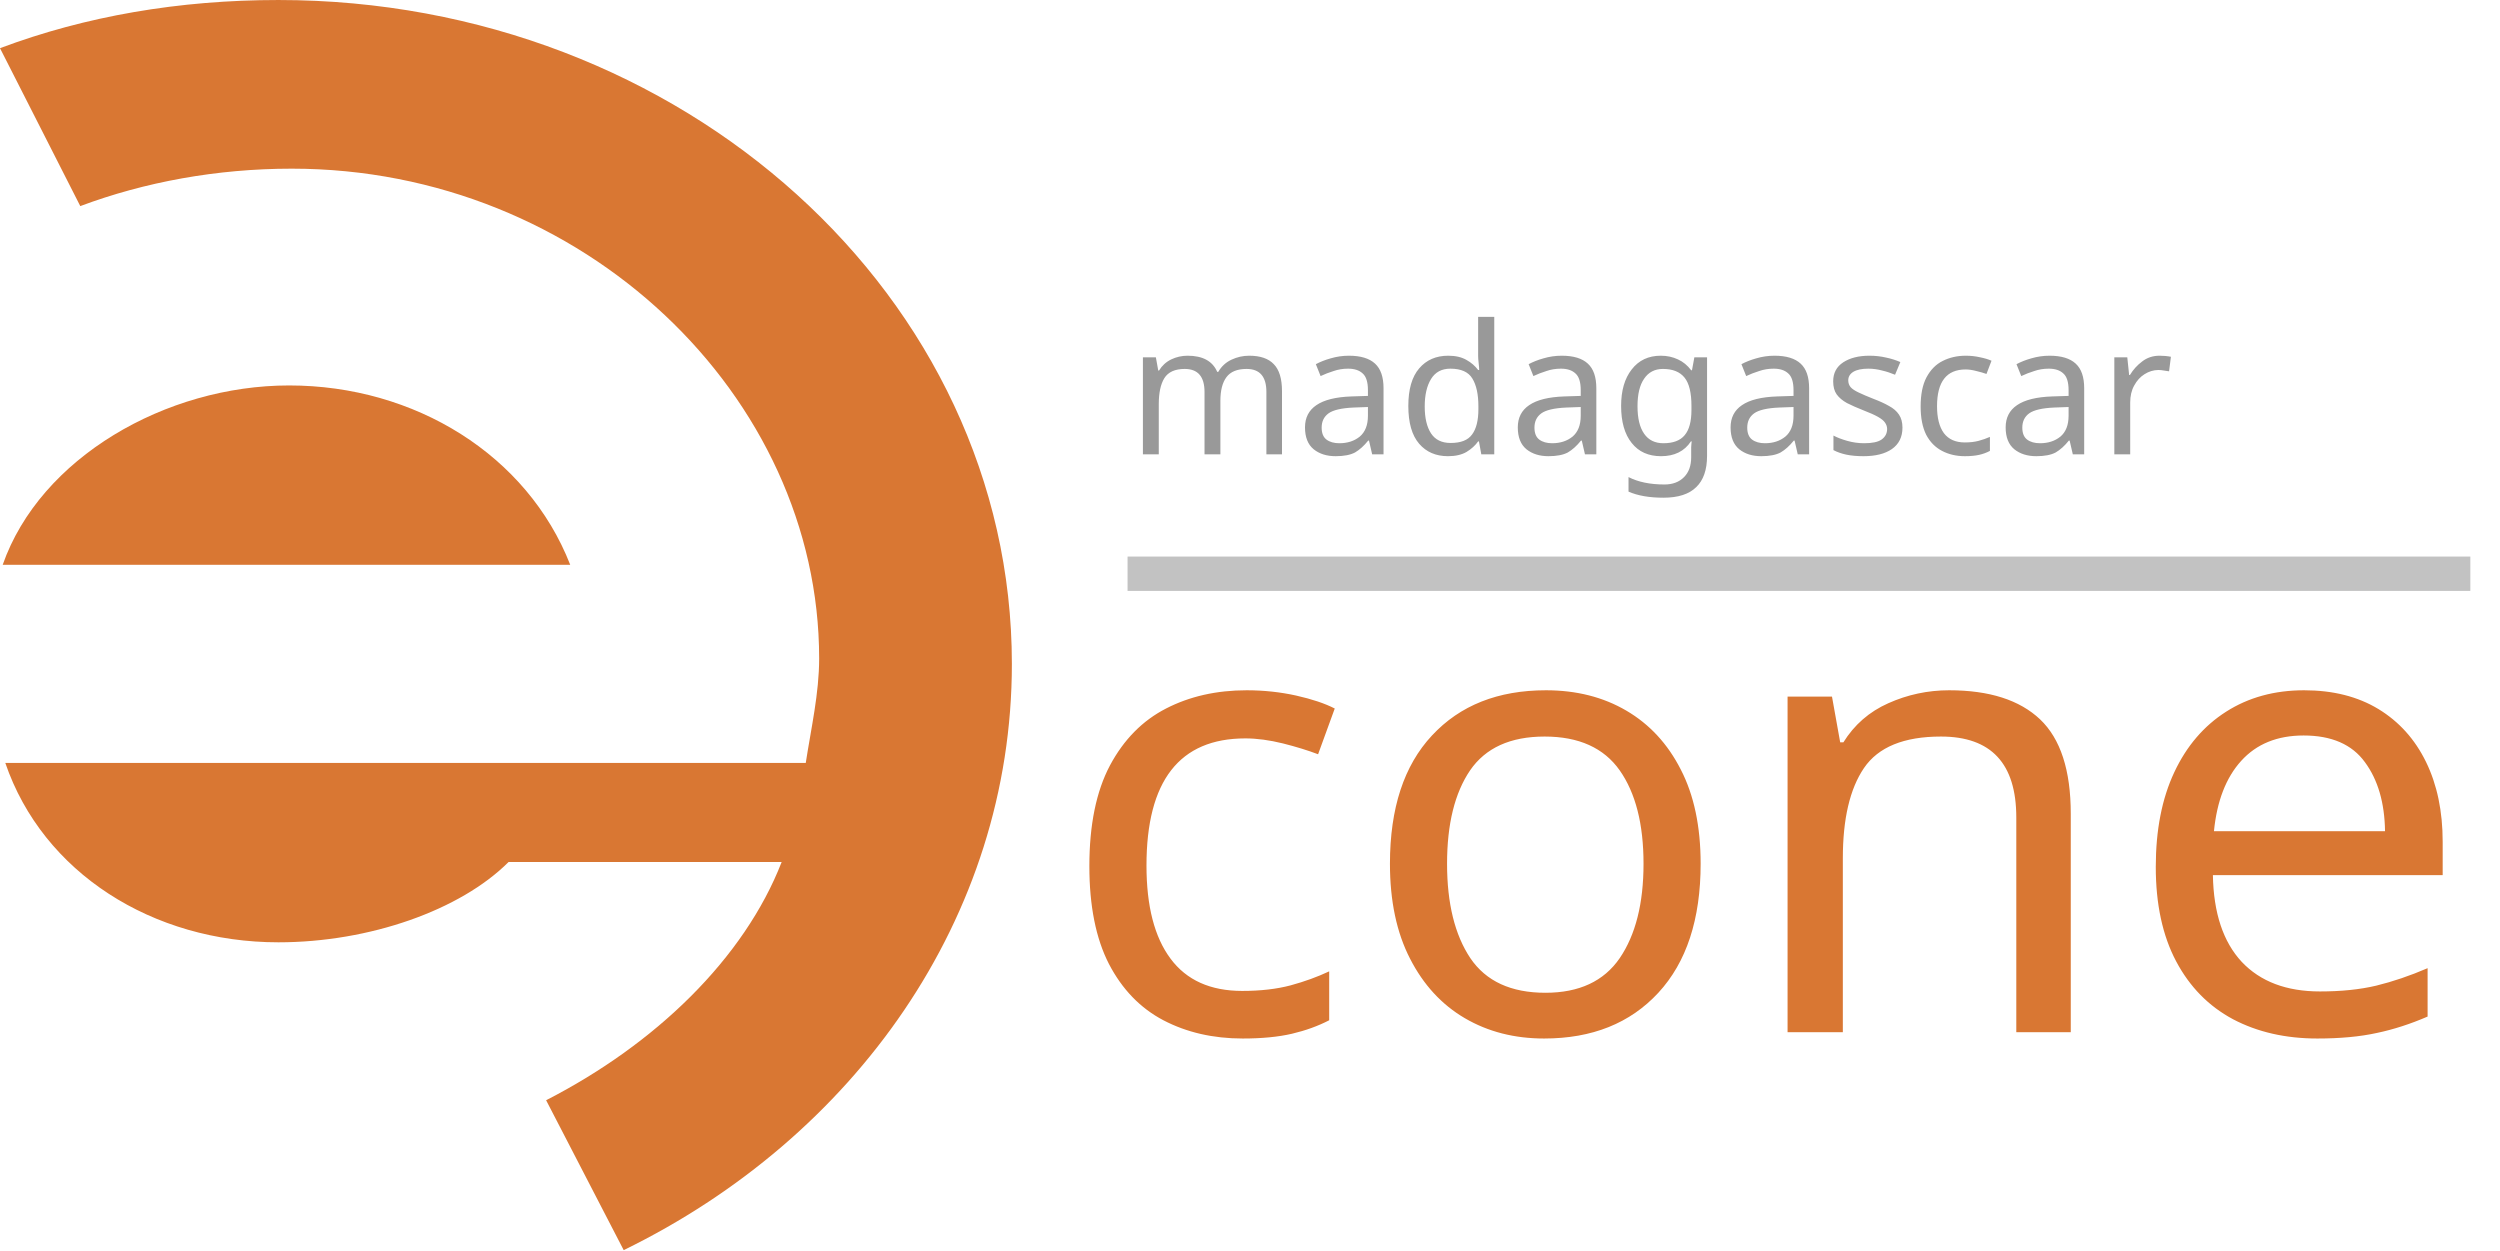
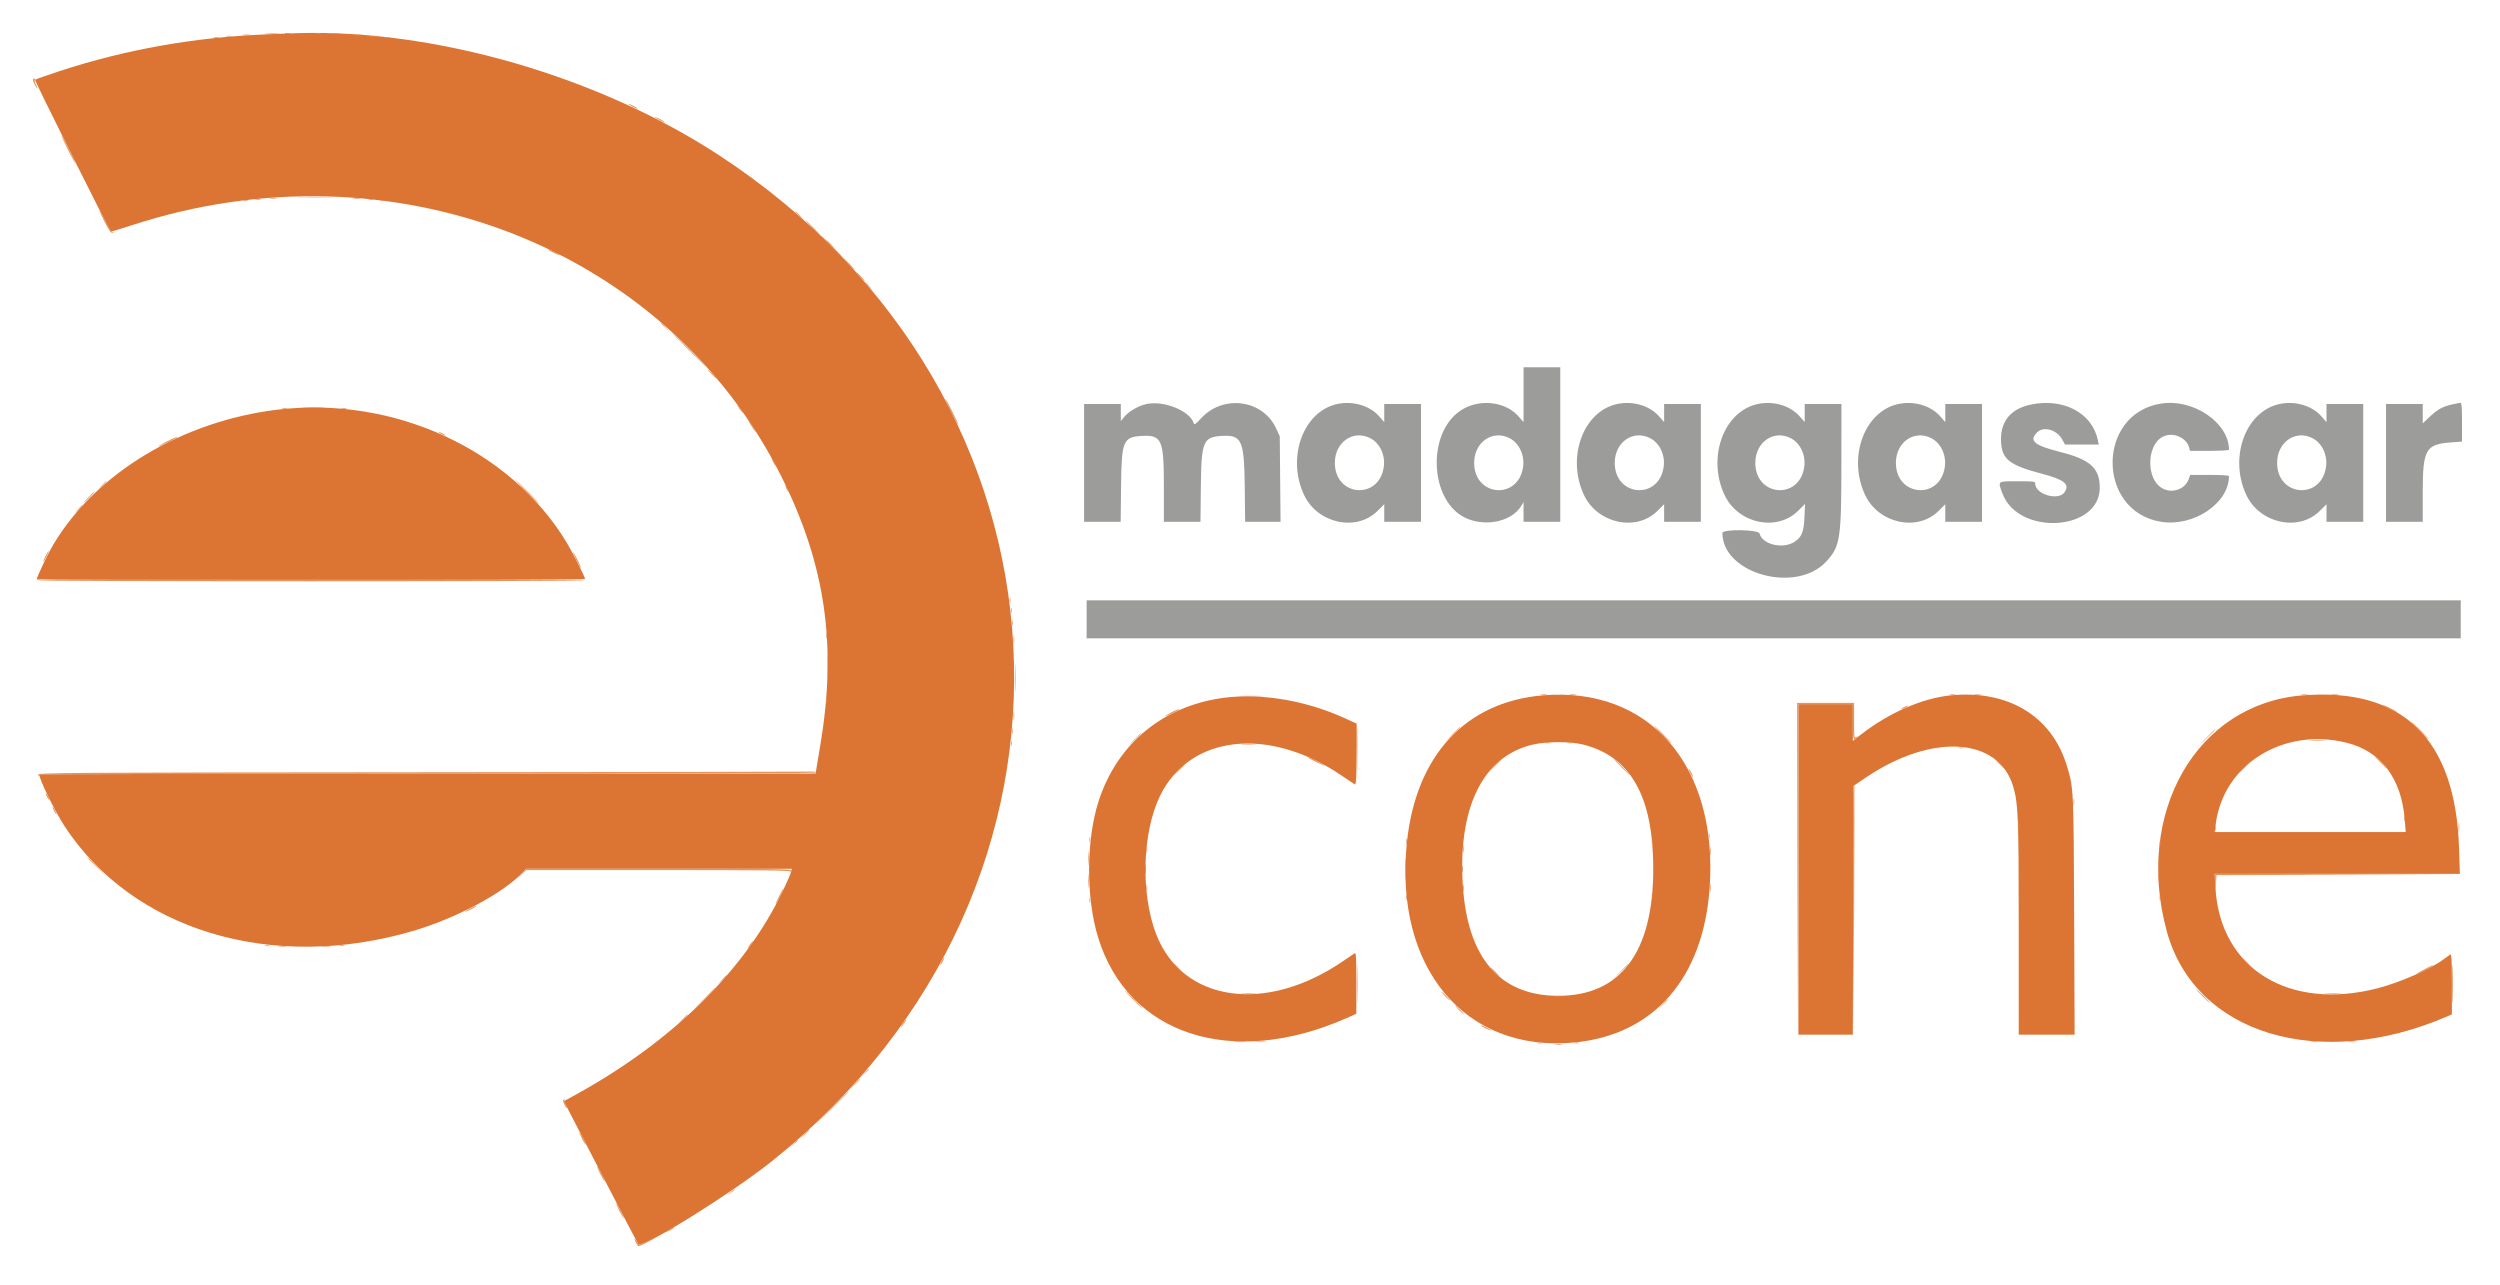
- <svg xmlns="http://www.w3.org/2000/svg" width="1915.991" height="958.091" viewBox="0 0 147.728 73.871" version="1.1" id="svg14">
-   <defs id="defs18" />
-   <g fill-rule="evenodd" clip-rule="evenodd" id="g12" transform="translate(-63.175,-29.10569)">
-     <path d="m 80.259,51.882 c -7.276,0 -14.711,4.271 -16.925,10.598 H 96.87 C 94.337,55.997 87.694,51.882 80.259,51.882 Z" fill="#d97733" id="path4" style="stroke-width:0.722" />
-     <path d="m 122.968,68.335 c 0,-21.672 -19.454,-39.229 -43.341,-39.229 -5.853,0 -11.391,0.948 -16.452,2.846 l 4.744,9.332 c 3.797,-1.421 8.069,-2.212 12.498,-2.212 17.244,0 31.163,13.445 31.163,28.946 0,2.059 -0.475,4.115 -0.792,6.171 H 63.489 c 2.215,6.485 8.704,10.599 16.137,10.599 5.378,0 10.758,-1.899 13.603,-4.747 h 16.136 c -2.215,5.695 -7.435,10.756 -13.919,14.079 l 4.584,8.857 c 13.607,-6.642 22.938,-19.614 22.938,-34.642 z" fill="#d97733" id="path6" style="stroke-width:0.722" />
-     <text xml:space="preserve" style="font-style:normal;font-weight:normal;font-size:37.002px;line-height:1.25;font-family:sans-serif;fill:#d97733;fill-opacity:1;stroke:none;stroke-width:0.193" x="125.517" y="90.099" id="text24">
-       <tspan id="tspan22" x="125.517" y="90.099" style="font-size:37.002px;fill:#d97733;fill-opacity:1;stroke-width:0.193">cone</tspan>
-     </text>
-     <rect id="rect26" width="79.346" height="2.031" x="129.804" y="61.993" style="fill:#999999;fill-opacity:0.6;stroke-width:0.046" />
-     <text xml:space="preserve" style="font-style:normal;font-weight:normal;font-size:10.693px;line-height:1.25;font-family:sans-serif;fill:#000000;fill-opacity:1;stroke:none;stroke-width:0.056" x="129.804" y="55.956" id="text30">
-       <tspan id="tspan28" x="129.804" y="55.956" style="font-size:10.693px;fill:#999999;stroke-width:0.056">madagascar</tspan>
-     </text>
+ <svg xmlns="http://www.w3.org/2000/svg" id="svg" version="1.1" width="400" height="205.471" viewBox="0, 0, 400,205.471">
+   <g id="svgg">
+     <path id="path0" d="M42.756 5.489 C 31.178 5.950,20.113 7.911,9.524 11.380 C 7.462 12.055,5.700 12.677,5.609 12.762 C 5.491 12.872,17.292 36.495,17.741 37.046 C 17.770 37.082,19.336 36.610,21.221 35.997 C 62.706 22.507,106.598 39.507,124.994 76.190 C 132.033 90.226,133.928 103.097,131.291 118.946 C 130.855 121.565,130.498 123.731,130.497 123.759 C 130.497 123.787,102.548 123.810,68.389 123.810 C 34.230 123.810,6.282 123.853,6.282 123.906 C 6.282 124.694,8.745 129.746,10.285 132.118 C 21.179 148.890,43.572 155.614,66.220 148.912 C 73.098 146.877,80.638 142.827,83.673 139.539 L 84.164 139.007 105.427 139.007 L 126.690 139.007 126.551 139.563 C 126.474 139.869,125.928 141.137,125.337 142.380 C 119.206 155.278,107.495 166.761,91.661 175.400 L 90.212 176.191 96.088 187.538 C 99.320 193.779,102.040 198.965,102.132 199.063 C 102.833 199.803,117.040 190.965,123.638 185.684 C 178.458 141.808,174.306 63.635,115.096 24.870 C 95.805 12.240,69.626 4.649,47.619 5.304 C 47.118 5.319,44.929 5.402,42.756 5.489 M44.328 65.556 C 29.172 67.390,15.360 75.697,8.583 87.053 C 7.664 88.594,5.876 92.328,5.876 92.708 C 5.876 92.762,25.618 92.806,49.747 92.806 C 73.875 92.806,93.616 92.738,93.614 92.655 C 93.608 92.335,91.615 88.377,90.681 86.829 C 81.666 71.891,62.950 63.302,44.328 65.556 M246.809 111.260 C 234.475 112.325,226.554 120.894,225.109 134.739 C 223.014 154.814,234.382 168.437,251.863 166.800 C 264.586 165.608,272.527 156.541,273.543 142.047 C 274.914 122.479,263.892 109.786,246.809 111.260 M312.122 111.256 C 307.566 111.706,302.190 114.057,297.720 117.557 L 296.454 118.548 296.454 115.606 L 296.454 112.665 292.097 112.665 L 287.741 112.665 287.741 139.108 L 287.741 165.552 292.096 165.552 L 296.452 165.552 296.504 145.649 L 296.555 125.745 298.566 124.388 C 309.111 117.269,319.757 117.927,322.108 125.842 C 322.912 128.549,322.991 130.563,322.995 148.379 L 322.999 165.552 327.468 165.552 L 331.938 165.552 331.863 146.555 C 331.783 126.100,331.781 126.061,330.684 122.481 C 328.255 114.555,321.301 110.350,312.122 111.256 M368.433 111.257 C 351.485 112.593,341.472 130.004,346.699 149.053 C 351.198 165.453,371.053 171.465,391.540 162.632 L 392.300 162.305 392.300 157.432 C 392.300 153.587,392.247 152.592,392.047 152.715 C 391.907 152.800,391.422 153.153,390.967 153.499 C 388.989 155.004,383.965 157.210,380.446 158.118 C 366.187 161.795,355.181 154.965,354.467 141.996 L 354.347 139.818 373.963 139.818 L 393.580 139.818 393.446 135.678 C 392.883 118.206,384.470 109.993,368.433 111.257 M194.529 111.845 C 185.403 113.510,178.642 119.393,175.790 128.149 C 173.780 134.319,173.739 143.607,175.692 149.981 C 180.477 165.595,197.094 170.995,215.447 162.900 L 217.014 162.209 217.017 157.283 C 217.020 153.396,216.968 152.389,216.768 152.508 C 216.629 152.590,215.831 153.131,214.995 153.709 C 202.602 162.280,189.197 160.382,184.985 149.460 C 182.482 142.970,182.756 133.192,185.605 127.340 C 190.356 117.580,202.965 116.159,214.633 124.069 C 215.668 124.770,216.629 125.415,216.768 125.501 C 216.968 125.624,217.021 124.616,217.021 120.710 L 217.021 115.762 215.220 114.937 C 208.511 111.863,200.769 110.706,194.529 111.845 M375.463 118.837 C 380.985 120.207,384.272 124.592,384.773 131.256 L 384.914 133.131 369.637 133.131 L 354.361 133.131 354.501 131.966 C 355.659 122.355,365.300 116.316,375.463 118.837 M253.351 119.138 C 260.936 121.078,264.515 127.444,264.521 139.007 C 264.528 152.394,259.281 159.372,249.240 159.331 C 239.984 159.293,234.806 153.283,234.055 141.705 C 233.246 129.220,237.229 121.102,245.114 119.164 C 247.354 118.614,251.254 118.602,253.351 119.138 " stroke="none" fill="#dc7434" fill-rule="evenodd" />
+     <path id="path1" d="M243.769 63.149 L 243.769 67.534 242.951 66.605 C 241.007 64.397,237.262 63.821,234.377 65.286 C 228.089 68.480,228.484 80.612,234.956 83.070 C 238.115 84.270,241.958 83.312,243.387 80.969 L 243.767 80.344 243.768 81.915 L 243.769 83.485 246.707 83.485 L 249.645 83.485 249.645 71.125 L 249.645 58.764 246.707 58.764 L 243.769 58.764 243.769 63.149 M183.429 64.642 C 182.211 64.898,180.610 65.816,179.918 66.655 L 179.331 67.367 179.331 66.004 L 179.331 64.640 176.393 64.640 L 173.455 64.640 173.455 74.063 L 173.455 83.485 176.382 83.485 L 179.308 83.485 179.370 77.761 C 179.449 70.508,179.700 69.911,182.732 69.746 C 185.876 69.574,186.221 70.365,186.221 77.758 L 186.221 83.485 189.147 83.485 L 192.074 83.485 192.136 77.862 C 192.217 70.591,192.503 69.909,195.538 69.743 C 198.678 69.572,199.069 70.439,199.155 77.761 L 199.222 83.485 202.055 83.485 L 204.888 83.485 204.825 76.646 L 204.762 69.807 204.173 68.533 C 202.055 63.944,195.738 63.081,192.205 66.898 C 191.261 67.917,191.093 68.026,190.986 67.689 C 190.362 65.724,186.222 64.054,183.429 64.642 M213.678 64.710 C 208.399 66.082,205.886 73.335,208.656 79.207 C 210.808 83.770,217.038 85.116,220.409 81.745 L 221.479 80.675 221.479 82.080 L 221.479 83.485 224.417 83.485 L 227.356 83.485 227.356 74.063 L 227.356 64.640 224.417 64.640 L 221.479 64.640 221.479 66.087 L 221.479 67.534 220.661 66.605 C 219.091 64.821,216.234 64.045,213.678 64.710 M258.460 64.710 C 253.181 66.082,250.669 73.335,253.438 79.207 C 255.591 83.770,261.820 85.116,265.191 81.745 L 266.261 80.675 266.261 82.080 L 266.261 83.485 269.200 83.485 L 272.138 83.485 272.138 74.063 L 272.138 64.640 269.200 64.640 L 266.261 64.640 266.261 66.087 L 266.261 67.534 265.444 66.605 C 263.873 64.821,261.016 64.045,258.460 64.710 M280.952 64.710 C 275.673 66.082,273.161 73.335,275.931 79.207 C 278.092 83.790,284.313 85.116,287.711 81.718 L 288.808 80.620 288.714 82.735 C 288.608 85.111,288.297 85.898,287.158 86.666 C 285.305 87.914,281.978 87.145,281.531 85.365 C 281.367 84.713,275.583 84.628,275.583 85.277 C 275.583 91.809,287.392 95.060,292.194 89.850 C 294.440 87.414,294.614 86.290,294.623 74.215 L 294.630 64.640 291.692 64.640 L 288.754 64.640 288.754 66.087 L 288.754 67.534 287.936 66.605 C 286.365 64.821,283.508 64.045,280.952 64.710 M303.445 64.710 C 298.166 66.082,295.653 73.335,298.423 79.207 C 300.575 83.770,306.805 85.116,310.176 81.745 L 311.246 80.675 311.246 82.080 L 311.246 83.485 314.184 83.485 L 317.123 83.485 317.123 74.063 L 317.123 64.640 314.184 64.640 L 311.246 64.640 311.246 66.087 L 311.246 67.534 310.428 66.605 C 308.858 64.821,306.001 64.045,303.445 64.710 M324.856 64.749 C 321.787 65.415,320.162 67.317,320.162 70.244 C 320.162 73.391,321.308 74.377,326.570 75.762 C 330.313 76.747,331.204 77.452,330.341 78.744 C 329.376 80.189,325.633 79.105,325.633 77.379 C 325.633 77.028,325.430 77.001,322.796 77.001 C 319.528 77.001,319.631 76.917,320.398 78.968 C 322.948 85.785,335.986 84.995,335.963 78.025 C 335.953 74.889,334.452 73.535,329.636 72.315 C 325.461 71.258,324.592 70.526,325.928 69.190 C 326.985 68.133,329.119 68.753,329.990 70.370 L 330.395 71.124 333.096 71.124 L 335.797 71.125 335.665 70.466 C 334.779 66.069,330.122 63.606,324.856 64.749 M345.795 64.566 C 335.423 66.169,335.423 81.850,345.795 83.490 C 350.991 84.311,356.636 80.513,356.636 76.197 C 356.636 76.062,355.531 75.988,353.536 75.988 L 350.436 75.988 350.182 76.691 C 349.658 78.138,347.884 78.895,346.369 78.316 C 343.040 77.044,343.361 70.265,346.782 69.623 C 348.299 69.339,349.934 70.286,350.275 71.647 L 350.399 72.138 353.517 72.138 C 355.233 72.138,356.636 72.056,356.636 71.957 C 356.636 67.645,350.952 63.769,345.795 64.566 M364.438 64.710 C 359.159 66.082,356.646 73.335,359.416 79.207 C 361.568 83.770,367.798 85.116,371.169 81.745 L 372.239 80.675 372.239 82.080 L 372.239 83.485 375.177 83.485 L 378.116 83.485 378.116 74.063 L 378.116 64.640 375.177 64.640 L 372.239 64.640 372.239 66.087 L 372.239 67.534 371.421 66.605 C 369.851 64.821,366.994 64.045,364.438 64.710 M392.300 64.719 C 390.817 65.048,390.005 65.501,388.715 66.721 L 387.639 67.739 387.639 66.189 L 387.639 64.640 384.701 64.640 L 381.763 64.640 381.763 74.063 L 381.763 83.485 384.701 83.485 L 387.639 83.485 387.639 78.754 C 387.639 71.870,388.100 71.074,392.249 70.778 L 393.921 70.659 393.921 67.548 C 393.921 65.186,393.860 64.442,393.668 64.455 C 393.528 64.464,392.913 64.583,392.300 64.719 M219.247 70.110 C 220.759 70.881,221.666 72.799,221.408 74.680 C 220.672 80.047,213.576 79.484,213.576 74.059 C 213.576 70.746,216.501 68.709,219.247 70.110 M241.536 70.110 C 243.049 70.881,243.956 72.799,243.698 74.680 C 242.962 80.047,235.866 79.484,235.866 74.059 C 235.866 70.746,238.791 68.709,241.536 70.110 M264.029 70.110 C 265.541 70.881,266.448 72.799,266.190 74.680 C 265.455 80.047,258.359 79.484,258.359 74.059 C 258.359 70.746,261.283 68.709,264.029 70.110 M286.521 70.110 C 288.034 70.881,288.940 72.799,288.683 74.680 C 287.947 80.047,280.851 79.484,280.851 74.059 C 280.851 70.746,283.775 68.709,286.521 70.110 M309.014 70.110 C 310.526 70.881,311.433 72.799,311.175 74.680 C 310.439 80.047,303.343 79.484,303.343 74.059 C 303.343 70.746,306.268 68.709,309.014 70.110 M370.006 70.110 C 371.519 70.881,372.426 72.799,372.168 74.680 C 371.432 80.047,364.336 79.484,364.336 74.059 C 364.336 70.746,367.261 68.709,370.006 70.110 M173.860 99.088 L 173.860 102.128 283.789 102.128 L 393.718 102.128 393.718 99.088 L 393.718 96.049 283.789 96.049 L 173.860 96.049 173.860 99.088 " stroke="none" fill="#9c9c9b" fill-rule="evenodd" />
+     <path id="path2" d="M42.604 5.417 C 43.133 5.459,43.999 5.459,44.529 5.417 C 45.058 5.376,44.625 5.342,43.566 5.342 C 42.508 5.342,42.074 5.376,42.604 5.417 M52.336 5.418 C 52.869 5.460,53.690 5.459,54.160 5.417 C 54.630 5.374,54.195 5.340,53.191 5.340 C 52.188 5.341,51.804 5.376,52.336 5.418 M38.959 5.617 C 39.267 5.663,39.723 5.662,39.972 5.614 C 40.222 5.566,39.970 5.528,39.412 5.529 C 38.855 5.531,38.651 5.570,38.959 5.617 M56.586 5.616 C 56.892 5.663,57.394 5.663,57.700 5.616 C 58.007 5.570,57.756 5.532,57.143 5.532 C 56.530 5.532,56.279 5.570,56.586 5.616 M36.221 5.817 C 36.472 5.865,36.882 5.865,37.133 5.817 C 37.383 5.768,37.178 5.729,36.677 5.729 C 36.175 5.729,35.970 5.768,36.221 5.817 M59.321 5.817 C 59.572 5.865,59.982 5.865,60.233 5.817 C 60.484 5.768,60.279 5.729,59.777 5.729 C 59.276 5.729,59.070 5.768,59.321 5.817 M34.197 6.020 C 34.449 6.068,34.814 6.066,35.007 6.016 C 35.201 5.965,34.995 5.925,34.549 5.927 C 34.103 5.930,33.945 5.971,34.197 6.020 M61.553 6.020 C 61.805 6.068,62.169 6.066,62.363 6.016 C 62.557 5.965,62.351 5.925,61.905 5.927 C 61.459 5.930,61.300 5.971,61.553 6.020 M5.268 12.776 C 5.268 13.043,5.852 14.184,5.988 14.184 C 6.044 14.184,5.947 13.908,5.772 13.571 C 5.597 13.233,5.509 12.868,5.576 12.760 C 5.643 12.652,5.601 12.563,5.483 12.563 C 5.365 12.563,5.268 12.659,5.268 12.776 M101.114 17.021 C 101.505 17.235,101.915 17.410,102.026 17.410 C 102.138 17.410,101.910 17.235,101.520 17.021 C 101.130 16.808,100.719 16.633,100.608 16.633 C 100.496 16.633,100.724 16.808,101.114 17.021 M104.762 18.735 C 104.762 18.791,105.127 19.023,105.572 19.250 C 106.018 19.478,106.383 19.618,106.383 19.562 C 106.383 19.507,106.018 19.275,105.572 19.048 C 105.127 18.820,104.762 18.680,104.762 18.735 M10.841 23.911 C 11.456 25.137,12.004 26.140,12.060 26.140 C 12.116 26.140,11.658 25.137,11.044 23.911 C 10.429 22.685,9.880 21.682,9.824 21.682 C 9.769 21.682,10.226 22.685,10.841 23.911 M48.075 31.560 C 49.384 31.595,51.527 31.595,52.837 31.560 C 54.146 31.524,53.075 31.495,50.456 31.495 C 47.837 31.495,46.765 31.524,48.075 31.560 M43.215 31.756 C 43.523 31.803,43.978 31.802,44.228 31.754 C 44.477 31.705,44.225 31.667,43.668 31.669 C 43.110 31.670,42.907 31.710,43.215 31.756 M56.588 31.756 C 56.896 31.803,57.352 31.802,57.602 31.754 C 57.851 31.705,57.599 31.667,57.042 31.669 C 56.484 31.670,56.280 31.710,56.588 31.756 M40.884 31.957 C 41.136 32.005,41.501 32.004,41.694 31.953 C 41.888 31.902,41.682 31.862,41.236 31.865 C 40.790 31.867,40.632 31.908,40.884 31.957 M59.017 31.953 C 59.212 32.004,59.531 32.004,59.726 31.953 C 59.921 31.902,59.762 31.861,59.372 31.861 C 58.982 31.861,58.822 31.902,59.017 31.953 M38.956 32.156 C 39.151 32.207,39.471 32.207,39.666 32.156 C 39.861 32.105,39.701 32.063,39.311 32.063 C 38.921 32.063,38.761 32.105,38.956 32.156 M60.841 32.156 C 61.036 32.207,61.355 32.207,61.550 32.156 C 61.745 32.105,61.586 32.063,61.196 32.063 C 60.805 32.063,60.646 32.105,60.841 32.156 M16.708 35.442 C 17.365 36.751,17.735 37.278,17.986 37.261 C 18.274 37.242,18.280 37.222,18.021 37.152 C 17.846 37.105,17.345 36.332,16.907 35.434 C 16.469 34.537,16.037 33.757,15.947 33.701 C 15.856 33.645,16.199 34.428,16.708 35.442 M127.254 33.903 C 127.254 33.938,127.551 34.235,127.913 34.562 L 128.571 35.157 127.976 34.498 C 127.422 33.885,127.254 33.747,127.254 33.903 M129.990 36.474 C 130.652 37.143,131.239 37.690,131.294 37.690 C 131.350 37.690,130.854 37.143,130.193 36.474 C 129.531 35.805,128.944 35.258,128.888 35.258 C 128.832 35.258,129.328 35.805,129.990 36.474 M132.320 38.564 C 132.320 38.599,132.617 38.895,132.979 39.222 L 133.637 39.818 133.042 39.159 C 132.487 38.545,132.320 38.407,132.320 38.564 M87.758 39.995 C 87.965 40.183,89.564 40.930,89.564 40.839 C 89.564 40.724,88.035 39.919,87.816 39.919 C 87.738 39.919,87.711 39.953,87.758 39.995 M135.664 42.148 C 136.212 42.705,136.707 43.161,136.763 43.161 C 136.819 43.161,136.415 42.705,135.866 42.148 C 135.317 41.591,134.823 41.135,134.767 41.135 C 134.711 41.135,135.115 41.591,135.664 42.148 M137.589 44.276 C 137.967 44.666,138.322 44.985,138.377 44.985 C 138.433 44.985,138.169 44.666,137.791 44.276 C 137.413 43.886,137.058 43.566,137.003 43.566 C 136.947 43.566,137.211 43.886,137.589 44.276 M138.399 45.251 C 138.399 45.286,138.696 45.582,139.058 45.909 L 139.716 46.505 139.121 45.846 C 138.566 45.232,138.399 45.094,138.399 45.251 M105.775 51.735 C 105.775 51.770,106.071 52.066,106.434 52.394 L 107.092 52.989 106.497 52.330 C 105.942 51.716,105.775 51.579,105.775 51.735 M110.132 55.927 C 111.689 57.487,113.009 58.764,113.064 58.764 C 113.120 58.764,111.892 57.487,110.334 55.927 C 108.777 54.367,107.457 53.090,107.402 53.090 C 107.346 53.090,108.574 54.367,110.132 55.927 M113.880 59.878 C 114.259 60.268,114.613 60.588,114.669 60.588 C 114.725 60.588,114.461 60.268,114.083 59.878 C 113.705 59.488,113.350 59.169,113.294 59.169 C 113.239 59.169,113.502 59.488,113.880 59.878 M152.222 65.949 C 152.801 67.115,153.308 68.036,153.347 67.997 C 153.437 67.907,151.400 63.830,151.266 63.830 C 151.212 63.830,151.642 64.784,152.222 65.949 M118.338 65.451 C 118.576 65.785,118.817 66.059,118.873 66.059 C 118.928 66.059,118.779 65.785,118.541 65.451 C 118.303 65.117,118.063 64.843,118.007 64.843 C 117.951 64.843,118.100 65.117,118.338 65.451 M48.692 65.196 C 49.561 65.234,50.929 65.234,51.732 65.196 C 52.535 65.158,51.824 65.126,50.152 65.127 C 48.480 65.127,47.823 65.158,48.692 65.196 M45.139 65.392 C 45.391 65.440,45.756 65.438,45.950 65.387 C 46.143 65.337,45.937 65.297,45.491 65.299 C 45.046 65.302,44.887 65.343,45.139 65.392 M54.663 65.392 C 54.915 65.440,55.280 65.438,55.473 65.387 C 55.667 65.337,55.461 65.297,55.015 65.299 C 54.569 65.302,54.411 65.343,54.663 65.392 M120.079 67.933 C 120.491 68.574,120.865 69.098,120.911 69.098 C 121.047 69.098,120.314 67.924,119.803 67.322 C 119.544 67.017,119.668 67.292,120.079 67.933 M70.517 69.402 C 70.795 69.562,71.114 69.692,71.226 69.692 C 71.337 69.692,71.201 69.562,70.922 69.402 C 70.643 69.243,70.324 69.113,70.213 69.113 C 70.101 69.113,70.238 69.243,70.517 69.402 M26.697 70.631 C 25.945 71.017,25.329 71.378,25.329 71.434 C 25.329 71.524,28.146 70.176,28.352 69.986 C 28.629 69.732,27.881 70.023,26.697 70.631 M123.708 73.961 C 123.881 74.296,124.068 74.569,124.124 74.569 C 124.180 74.569,124.084 74.296,123.911 73.961 C 123.738 73.627,123.551 73.354,123.495 73.354 C 123.439 73.354,123.535 73.627,123.708 73.961 M84.296 78.723 C 85.350 79.782,86.258 80.648,86.314 80.648 C 86.370 80.648,85.553 79.782,84.498 78.723 C 83.444 77.665,82.536 76.798,82.480 76.798 C 82.424 76.798,83.241 77.665,84.296 78.723 M16.299 77.660 L 15.704 78.318 16.363 77.723 C 16.725 77.396,17.021 77.099,17.021 77.064 C 17.021 76.908,16.854 77.046,16.299 77.660 M125.648 77.710 C 125.648 77.822,125.778 78.141,125.937 78.419 C 126.096 78.698,126.227 78.835,126.227 78.723 C 126.227 78.612,126.096 78.293,125.937 78.014 C 125.778 77.736,125.648 77.599,125.648 77.710 M14.184 79.534 C 13.692 80.035,13.335 80.446,13.391 80.446 C 13.447 80.446,13.895 80.035,14.387 79.534 C 14.879 79.032,15.236 78.622,15.181 78.622 C 15.125 78.622,14.677 79.032,14.184 79.534 M12.449 81.510 L 11.854 82.168 12.513 81.573 C 12.875 81.246,13.171 80.949,13.171 80.914 C 13.171 80.758,13.004 80.896,12.449 81.510 M7.285 88.976 C 7.052 89.433,6.896 89.841,6.939 89.883 C 6.981 89.926,7.214 89.552,7.457 89.053 C 8.009 87.917,7.860 87.850,7.285 88.976 M92.241 89.659 C 92.596 90.380,92.920 90.936,92.961 90.895 C 93.052 90.805,91.827 88.349,91.691 88.349 C 91.638 88.349,91.885 88.938,92.241 89.659 M5.674 92.857 C 5.674 92.941,25.507 93.009,49.747 93.009 C 73.987 93.009,93.820 92.941,93.820 92.857 C 93.820 92.774,73.987 92.705,49.747 92.705 C 25.507 92.705,5.674 92.774,5.674 92.857 M161.547 96.049 C 161.547 96.439,161.588 96.598,161.639 96.403 C 161.690 96.208,161.690 95.889,161.639 95.694 C 161.588 95.499,161.547 95.659,161.547 96.049 M161.749 97.670 C 161.749 98.060,161.791 98.219,161.842 98.024 C 161.893 97.829,161.893 97.510,161.842 97.315 C 161.791 97.120,161.749 97.280,161.749 97.670 M161.952 99.696 C 161.952 100.086,161.993 100.246,162.044 100.051 C 162.095 99.856,162.095 99.536,162.044 99.341 C 161.993 99.146,161.952 99.306,161.952 99.696 M132.173 101.722 C 132.173 102.224,132.212 102.429,132.261 102.178 C 132.309 101.928,132.309 101.517,132.261 101.266 C 132.212 101.016,132.173 101.221,132.173 101.722 M162.168 102.330 C 162.168 102.943,162.206 103.194,162.253 102.888 C 162.299 102.581,162.299 102.080,162.253 101.773 C 162.206 101.467,162.168 101.717,162.168 102.330 M132.404 106.890 C 132.404 108.896,132.434 109.689,132.471 108.652 C 132.508 107.616,132.508 105.974,132.471 105.005 C 132.434 104.035,132.404 104.883,132.404 106.890 M162.394 108.511 C 162.394 110.517,162.424 111.310,162.461 110.273 C 162.498 109.237,162.498 107.596,162.461 106.626 C 162.424 105.656,162.394 106.505,162.394 108.511 M246.555 111.187 C 246.806 111.235,247.216 111.235,247.467 111.187 C 247.718 111.138,247.513 111.099,247.011 111.099 C 246.510 111.099,246.304 111.138,246.555 111.187 M251.216 111.187 C 251.467 111.235,251.877 111.235,252.128 111.187 C 252.378 111.138,252.173 111.099,251.672 111.099 C 251.170 111.099,250.965 111.138,251.216 111.187 M312.008 111.187 C 312.261 111.235,312.625 111.234,312.819 111.183 C 313.013 111.132,312.806 111.092,312.361 111.095 C 311.915 111.097,311.756 111.138,312.008 111.187 M315.960 111.189 C 316.268 111.236,316.724 111.234,316.973 111.186 C 317.223 111.138,316.971 111.100,316.413 111.102 C 315.856 111.103,315.652 111.142,315.960 111.189 M368.240 111.189 C 368.548 111.236,369.004 111.234,369.253 111.186 C 369.502 111.138,369.250 111.100,368.693 111.102 C 368.136 111.103,367.932 111.142,368.240 111.189 M373.103 111.189 C 373.411 111.236,373.867 111.234,374.116 111.186 C 374.365 111.138,374.113 111.100,373.556 111.102 C 372.999 111.103,372.795 111.142,373.103 111.189 M198.641 111.397 C 199.510 111.435,200.878 111.435,201.681 111.396 C 202.484 111.358,201.773 111.327,200.101 111.327 C 198.430 111.328,197.773 111.359,198.641 111.397 M132.165 112.057 C 132.165 112.447,132.206 112.606,132.257 112.411 C 132.308 112.216,132.308 111.897,132.257 111.702 C 132.206 111.507,132.165 111.667,132.165 112.057 M287.588 139.058 L 287.638 165.653 287.690 139.159 L 287.742 112.665 292.098 112.665 L 296.454 112.665 296.454 115.502 C 296.454 118.309,296.547 118.673,297.088 117.984 C 297.340 117.662,297.333 117.655,297.011 117.907 C 296.677 118.169,296.657 118.020,296.657 115.324 L 296.657 112.462 292.097 112.462 L 287.538 112.462 287.588 139.058 M304.559 113.171 C 304.281 113.331,304.144 113.461,304.255 113.461 C 304.367 113.461,304.686 113.331,304.965 113.171 C 305.243 113.012,305.380 112.882,305.268 112.882 C 305.157 112.882,304.838 113.012,304.559 113.171 M381.375 112.944 C 381.581 113.133,383.587 114.079,383.587 113.989 C 383.587 113.874,381.651 112.867,381.432 112.867 C 381.354 112.867,381.328 112.902,381.375 112.944 M162.168 114.488 C 162.168 115.101,162.206 115.352,162.253 115.046 C 162.299 114.739,162.299 114.238,162.253 113.931 C 162.206 113.625,162.168 113.875,162.168 114.488 M187.386 113.995 C 186.857 114.271,186.424 114.541,186.424 114.597 C 186.424 114.687,188.430 113.740,188.636 113.552 C 188.886 113.323,188.227 113.557,187.386 113.995 M217.021 120.628 L 217.122 125.735 217.177 120.784 C 217.207 118.061,217.161 115.763,217.076 115.677 C 216.990 115.591,216.965 117.819,217.021 120.628 M387.133 116.920 C 387.907 117.700,388.586 118.338,388.642 118.338 C 388.697 118.338,388.110 117.700,387.335 116.920 C 386.561 116.140,385.882 115.502,385.826 115.502 C 385.771 115.502,386.359 116.140,387.133 116.920 M265.957 117.528 C 266.732 118.308,267.411 118.946,267.466 118.946 C 267.522 118.946,266.934 118.308,266.160 117.528 C 265.386 116.748,264.707 116.109,264.651 116.109 C 264.595 116.109,265.183 116.748,265.957 117.528 M161.956 117.021 C 161.958 117.467,162.000 117.626,162.048 117.374 C 162.097 117.121,162.095 116.757,162.044 116.563 C 161.993 116.369,161.954 116.575,161.956 117.021 M232.314 117.579 L 231.104 118.845 232.371 117.636 C 233.547 116.512,233.730 116.312,233.580 116.312 C 233.549 116.312,232.979 116.882,232.314 117.579 M352.983 118.085 L 351.672 119.453 353.040 118.142 C 353.792 117.420,354.407 116.805,354.407 116.774 C 354.407 116.625,354.201 116.815,352.983 118.085 M181.351 118.490 L 180.243 119.656 181.408 118.548 C 182.491 117.519,182.666 117.325,182.516 117.325 C 182.484 117.325,181.960 117.850,181.351 118.490 M161.749 118.946 C 161.749 119.336,161.791 119.496,161.842 119.301 C 161.893 119.106,161.893 118.787,161.842 118.592 C 161.791 118.397,161.749 118.556,161.749 118.946 M369.663 118.488 C 370.308 118.529,371.311 118.528,371.892 118.488 C 372.473 118.447,371.945 118.414,370.719 118.414 C 369.493 118.415,369.018 118.448,369.663 118.488 M247.165 118.887 C 247.418 118.935,247.782 118.934,247.976 118.883 C 248.170 118.832,247.964 118.793,247.518 118.795 C 247.072 118.797,246.913 118.839,247.165 118.887 M250.813 118.887 C 251.065 118.935,251.430 118.934,251.623 118.883 C 251.817 118.832,251.611 118.793,251.165 118.795 C 250.719 118.797,250.561 118.839,250.813 118.887 M198.740 119.096 C 199.329 119.137,200.241 119.137,200.767 119.095 C 201.292 119.053,200.811 119.020,199.696 119.020 C 198.582 119.021,198.151 119.055,198.740 119.096 M309.676 119.694 C 309.871 119.745,310.190 119.745,310.385 119.694 C 310.580 119.643,310.420 119.601,310.030 119.601 C 309.640 119.601,309.481 119.643,309.676 119.694 M313.427 119.698 C 313.679 119.746,314.044 119.744,314.237 119.693 C 314.431 119.643,314.225 119.603,313.779 119.605 C 313.333 119.608,313.175 119.649,313.427 119.698 M380.851 121.986 C 381.400 122.543,381.895 122.999,381.950 122.999 C 382.006 122.999,381.603 122.543,381.054 121.986 C 380.505 121.429,380.010 120.973,379.954 120.973 C 379.899 120.973,380.302 121.429,380.851 121.986 M209.338 121.253 C 209.544 121.442,211.955 122.589,211.955 122.498 C 211.955 122.385,209.614 121.175,209.394 121.175 C 209.317 121.175,209.292 121.210,209.338 121.253 M259.372 122.695 C 260.090 123.419,260.723 124.012,260.779 124.012 C 260.834 124.012,260.292 123.419,259.574 122.695 C 258.856 121.971,258.223 121.378,258.168 121.378 C 258.112 121.378,258.654 121.971,259.372 122.695 M319.858 122.188 C 320.293 122.634,320.695 122.999,320.751 122.999 C 320.807 122.999,320.496 122.634,320.061 122.188 C 319.625 121.743,319.224 121.378,319.168 121.378 C 319.112 121.378,319.423 121.743,319.858 122.188 M238.899 122.746 L 237.791 123.911 238.956 122.803 C 240.039 121.774,240.214 121.581,240.064 121.581 C 240.032 121.581,239.508 122.105,238.899 122.746 M359.068 122.695 C 358.576 123.197,358.219 123.607,358.274 123.607 C 358.330 123.607,358.778 123.197,359.271 122.695 C 359.763 122.194,360.120 121.783,360.064 121.783 C 360.008 121.783,359.560 122.194,359.068 122.695 M188.443 123.354 L 187.335 124.519 188.501 123.411 C 189.583 122.382,189.758 122.188,189.608 122.188 C 189.576 122.188,189.052 122.713,188.443 123.354 M270.455 123.706 C 270.640 124.094,270.828 124.376,270.872 124.332 C 270.965 124.240,270.349 122.999,270.211 122.999 C 270.160 122.999,270.270 123.317,270.455 123.706 M68.237 123.556 C 9.208 123.605,6.080 123.625,6.095 123.962 C 6.105 124.174,6.152 124.214,6.213 124.063 C 6.295 123.861,18.923 123.810,68.406 123.810 C 109.665 123.810,130.496 123.742,130.496 123.607 C 130.496 123.495,130.474 123.427,130.446 123.455 C 130.418 123.482,102.424 123.528,68.237 123.556 M296.547 125.887 C 296.494 126.026,296.474 135.030,296.503 145.897 L 296.555 165.653 296.657 145.643 C 296.712 134.638,296.732 125.633,296.701 125.633 C 296.669 125.633,296.600 125.747,296.547 125.887 M7.309 126.950 C 7.309 127.062,7.440 127.381,7.599 127.660 C 7.758 127.938,7.888 128.075,7.888 127.964 C 7.888 127.852,7.758 127.533,7.599 127.254 C 7.440 126.976,7.309 126.839,7.309 126.950 M331.770 128.369 C 331.772 128.926,331.811 129.130,331.858 128.822 C 331.904 128.514,331.903 128.058,331.855 127.809 C 331.807 127.560,331.769 127.812,331.770 128.369 M8.612 129.686 C 8.785 130.020,8.972 130.294,9.028 130.294 C 9.083 130.294,8.987 130.020,8.815 129.686 C 8.642 129.352,8.455 129.078,8.399 129.078 C 8.343 129.078,8.439 129.352,8.612 129.686 M384.651 131.003 C 384.653 131.449,384.695 131.607,384.743 131.355 C 384.792 131.103,384.790 130.738,384.739 130.545 C 384.688 130.351,384.649 130.557,384.651 131.003 M322.859 132.219 C 322.860 132.888,322.898 133.137,322.943 132.772 C 322.988 132.408,322.987 131.861,322.941 131.557 C 322.895 131.252,322.858 131.550,322.859 132.219 M393.376 132.421 C 393.377 133.090,393.415 133.339,393.460 132.975 C 393.505 132.611,393.504 132.064,393.458 131.759 C 393.412 131.455,393.375 131.753,393.376 132.421 M354.454 132.523 C 354.454 132.913,354.496 133.072,354.547 132.877 C 354.598 132.682,354.598 132.363,354.547 132.168 C 354.496 131.973,354.454 132.133,354.454 132.523 M273.401 133.739 C 273.401 134.129,273.442 134.288,273.493 134.093 C 273.544 133.898,273.544 133.579,273.493 133.384 C 273.442 133.189,273.401 133.349,273.401 133.739 M174.312 134.347 C 174.312 134.737,174.354 134.896,174.405 134.701 C 174.456 134.506,174.456 134.187,174.405 133.992 C 174.354 133.797,174.312 133.956,174.312 134.347 M224.975 134.650 C 224.977 135.096,225.019 135.255,225.067 135.003 C 225.116 134.751,225.114 134.386,225.063 134.192 C 225.013 133.998,224.973 134.205,224.975 134.650 M264.282 134.752 C 264.282 135.142,264.324 135.301,264.375 135.106 C 264.426 134.911,264.426 134.592,264.375 134.397 C 264.324 134.202,264.282 134.362,264.282 134.752 M345.538 134.954 C 345.538 135.344,345.580 135.504,345.631 135.309 C 345.682 135.114,345.682 134.795,345.631 134.600 C 345.580 134.405,345.538 134.564,345.538 134.954 M234.101 135.866 C 234.102 136.424,234.141 136.627,234.188 136.319 C 234.235 136.011,234.233 135.555,234.185 135.306 C 234.137 135.057,234.099 135.309,234.101 135.866 M183.439 135.968 C 183.439 136.469,183.479 136.674,183.527 136.424 C 183.575 136.173,183.575 135.762,183.527 135.512 C 183.479 135.261,183.439 135.466,183.439 135.968 M273.617 136.170 C 273.617 136.783,273.655 137.034,273.701 136.727 C 273.748 136.421,273.748 135.919,273.701 135.613 C 273.655 135.306,273.617 135.557,273.617 136.170 M174.135 137.285 C 174.134 138.288,174.168 138.724,174.211 138.253 C 174.253 137.783,174.254 136.962,174.212 136.430 C 174.170 135.897,174.135 136.282,174.135 137.285 M224.802 139.007 C 224.802 140.623,224.833 141.284,224.872 140.476 C 224.910 139.668,224.910 138.346,224.872 137.538 C 224.833 136.730,224.802 137.391,224.802 139.007 M264.517 139.007 C 264.517 140.512,264.549 141.127,264.588 140.375 C 264.627 139.623,264.627 138.392,264.588 137.639 C 264.549 136.887,264.517 137.503,264.517 139.007 M345.369 139.311 C 345.369 140.871,345.401 141.483,345.439 140.670 C 345.478 139.857,345.478 138.580,345.439 137.833 C 345.400 137.086,345.368 137.751,345.369 139.311 M13.982 137.239 C 13.982 137.270,14.688 137.976,15.552 138.810 L 17.123 140.324 15.608 138.754 C 14.201 137.295,13.982 137.091,13.982 137.239 M83.274 139.970 L 82.371 140.932 83.290 140.071 L 84.210 139.210 105.310 139.210 C 122.000 139.210,126.431 139.263,126.512 139.463 C 126.573 139.614,126.621 139.574,126.630 139.362 C 126.646 139.026,125.506 139.007,105.412 139.007 L 84.178 139.007 83.274 139.970 M174.135 140.932 C 174.134 141.935,174.168 142.371,174.211 141.901 C 174.253 141.430,174.254 140.610,174.212 140.077 C 174.170 139.544,174.135 139.929,174.135 140.932 M354.448 141.388 L 354.488 142.958 354.558 141.490 L 354.628 140.022 374.122 139.970 L 393.617 139.917 374.012 139.867 L 354.407 139.818 354.448 141.388 M273.617 142.047 C 273.617 142.660,273.655 142.910,273.701 142.604 C 273.748 142.297,273.748 141.796,273.701 141.489 C 273.655 141.183,273.617 141.434,273.617 142.047 M183.442 142.148 C 183.443 142.705,183.483 142.909,183.529 142.601 C 183.576 142.293,183.575 141.837,183.527 141.588 C 183.479 141.339,183.440 141.591,183.442 142.148 M234.101 142.148 C 234.102 142.705,234.141 142.909,234.188 142.601 C 234.235 142.293,234.233 141.837,234.185 141.588 C 234.137 141.339,234.099 141.591,234.101 142.148 M124.662 143.370 C 124.307 144.091,124.059 144.681,124.112 144.681 C 124.248 144.681,125.473 142.225,125.383 142.134 C 125.342 142.093,125.018 142.649,124.662 143.370 M264.282 143.262 C 264.282 143.652,264.324 143.812,264.375 143.617 C 264.426 143.422,264.426 143.103,264.375 142.908 C 264.324 142.713,264.282 142.872,264.282 143.262 M224.975 143.566 C 224.977 144.012,225.019 144.171,225.067 143.919 C 225.116 143.667,225.114 143.302,225.063 143.108 C 225.013 142.914,224.973 143.121,224.975 143.566 M345.538 143.668 C 345.538 144.058,345.580 144.217,345.631 144.022 C 345.682 143.827,345.682 143.508,345.631 143.313 C 345.580 143.118,345.538 143.278,345.538 143.668 M174.312 144.073 C 174.312 144.463,174.354 144.623,174.405 144.428 C 174.456 144.233,174.456 143.913,174.405 143.718 C 174.354 143.523,174.312 143.683,174.312 144.073 M75.177 145.390 C 74.676 145.659,74.337 145.882,74.425 145.888 C 74.641 145.900,76.190 145.104,76.190 144.981 C 76.190 144.846,76.199 144.843,75.177 145.390 M119.959 151.165 C 119.721 151.499,119.572 151.773,119.628 151.773 C 119.684 151.773,119.924 151.499,120.162 151.165 C 120.400 150.831,120.549 150.557,120.494 150.557 C 120.438 150.557,120.198 150.831,119.959 151.165 M42.401 151.305 C 42.596 151.356,42.915 151.356,43.110 151.305 C 43.305 151.254,43.146 151.212,42.756 151.212 C 42.366 151.212,42.206 151.254,42.401 151.305 M54.357 151.305 C 54.552 151.356,54.871 151.356,55.066 151.305 C 55.261 151.254,55.101 151.212,54.711 151.212 C 54.321 151.212,54.162 151.254,54.357 151.305 M44.630 151.513 C 44.937 151.559,45.438 151.559,45.745 151.513 C 46.051 151.466,45.800 151.429,45.187 151.429 C 44.574 151.429,44.324 151.466,44.630 151.513 M51.625 151.515 C 51.989 151.560,52.536 151.559,52.841 151.513 C 53.145 151.466,52.847 151.429,52.178 151.431 C 51.510 151.432,51.260 151.470,51.625 151.515 M217.109 157.345 C 217.109 160.132,217.138 161.300,217.173 159.941 C 217.208 158.582,217.208 156.302,217.173 154.875 C 217.138 153.448,217.109 154.559,217.109 157.345 M150.659 153.799 C 150.486 154.134,150.390 154.407,150.446 154.407 C 150.501 154.407,150.688 154.134,150.861 153.799 C 151.034 153.465,151.130 153.191,151.074 153.191 C 151.019 153.191,150.831 153.465,150.659 153.799 M359.372 154.002 C 359.807 154.448,360.209 154.813,360.265 154.813 C 360.320 154.813,360.010 154.448,359.574 154.002 C 359.139 153.556,358.737 153.191,358.682 153.191 C 358.626 153.191,358.937 153.556,359.372 154.002 M187.842 154.268 C 187.842 154.303,188.138 154.599,188.501 154.927 L 189.159 155.522 188.564 154.863 C 188.009 154.249,187.842 154.112,187.842 154.268 M259.264 155.471 L 258.055 156.738 259.321 155.528 C 260.498 154.405,260.680 154.205,260.531 154.205 C 260.499 154.205,259.929 154.775,259.264 155.471 M387.842 155.117 C 387.118 155.496,386.596 155.810,386.683 155.816 C 386.898 155.829,389.260 154.629,389.260 154.506 C 389.260 154.370,389.308 154.349,387.842 155.117 M239.108 155.522 C 239.486 155.912,239.841 156.231,239.897 156.231 C 239.953 156.231,239.689 155.912,239.311 155.522 C 238.933 155.132,238.578 154.813,238.522 154.813 C 238.467 154.813,238.730 155.132,239.108 155.522 M115.491 156.788 L 114.792 157.548 115.552 156.850 C 116.259 156.200,116.405 156.028,116.250 156.028 C 116.217 156.028,115.875 156.370,115.491 156.788 M112.458 160.030 L 110.537 162.006 112.513 160.085 C 114.348 158.301,114.581 158.055,114.434 158.055 C 114.404 158.055,113.515 158.944,112.458 160.030 M352.381 159.372 C 352.986 159.985,353.527 160.486,353.583 160.486 C 353.639 160.486,353.189 159.985,352.584 159.372 C 351.978 158.759,351.437 158.257,351.382 158.257 C 351.326 158.257,351.776 158.759,352.381 159.372 M181.256 159.878 C 182.030 160.659,182.709 161.297,182.765 161.297 C 182.821 161.297,182.233 160.659,181.459 159.878 C 180.685 159.098,180.006 158.460,179.950 158.460 C 179.894 158.460,180.482 159.098,181.256 159.878 M231.206 159.372 C 231.584 159.762,231.939 160.081,231.994 160.081 C 232.050 160.081,231.786 159.762,231.408 159.372 C 231.030 158.982,230.675 158.663,230.620 158.663 C 230.564 158.663,230.828 158.982,231.206 159.372 M198.740 159.015 C 199.329 159.056,200.241 159.056,200.767 159.014 C 201.292 158.972,200.811 158.939,199.696 158.939 C 198.582 158.940,198.151 158.974,198.740 159.015 M372.087 159.015 C 372.728 159.055,373.777 159.055,374.417 159.015 C 375.058 158.975,374.534 158.942,373.252 158.942 C 371.971 158.942,371.446 158.975,372.087 159.015 M248.888 159.416 C 249.196 159.462,249.652 159.461,249.901 159.413 C 250.151 159.365,249.899 159.327,249.341 159.328 C 248.784 159.330,248.580 159.369,248.888 159.416 M266.048 160.638 L 265.350 161.398 266.109 160.700 C 266.817 160.050,266.962 159.878,266.808 159.878 C 266.774 159.878,266.432 160.220,266.048 160.638 M233.435 161.601 C 233.813 161.991,234.168 162.310,234.223 162.310 C 234.279 162.310,234.015 161.991,233.637 161.601 C 233.259 161.211,232.904 160.892,232.849 160.892 C 232.793 160.892,233.057 161.211,233.435 161.601 M109.209 163.070 L 108.511 163.830 109.271 163.131 C 109.978 162.482,110.124 162.310,109.969 162.310 C 109.935 162.310,109.593 162.652,109.209 163.070 M144.478 163.728 C 144.240 164.063,144.091 164.336,144.147 164.336 C 144.202 164.336,144.443 164.063,144.681 163.728 C 144.919 163.394,145.068 163.121,145.012 163.121 C 144.957 163.121,144.716 163.394,144.478 163.728 M236.879 164.031 C 236.879 164.168,238.525 164.987,238.617 164.895 C 238.659 164.853,238.286 164.620,237.787 164.377 C 237.288 164.135,236.879 163.979,236.879 164.031 M197.619 166.713 C 198.037 166.757,198.721 166.757,199.139 166.713 C 199.557 166.669,199.215 166.633,198.379 166.633 C 197.543 166.633,197.201 166.669,197.619 166.713 M200.958 166.712 C 201.318 166.756,201.956 166.757,202.376 166.713 C 202.797 166.669,202.503 166.633,201.722 166.632 C 200.942 166.631,200.598 166.667,200.958 166.712 M369.861 166.711 C 370.169 166.757,370.625 166.756,370.874 166.708 C 371.123 166.660,370.871 166.622,370.314 166.623 C 369.757 166.625,369.553 166.664,369.861 166.711 M375.735 166.710 C 376.041 166.757,376.543 166.757,376.849 166.710 C 377.156 166.664,376.905 166.626,376.292 166.626 C 375.679 166.626,375.428 166.664,375.735 166.710 M245.950 166.911 C 246.202 166.960,246.566 166.958,246.760 166.907 C 246.954 166.856,246.748 166.817,246.302 166.819 C 245.856 166.821,245.698 166.863,245.950 166.911 M251.925 166.908 C 252.120 166.959,252.439 166.959,252.634 166.908 C 252.829 166.857,252.670 166.815,252.280 166.815 C 251.890 166.815,251.730 166.857,251.925 166.908 M248.888 167.116 C 249.196 167.163,249.652 167.161,249.901 167.113 C 250.151 167.065,249.899 167.027,249.341 167.029 C 248.784 167.030,248.580 167.069,248.888 167.116 M138.285 171.682 L 137.690 172.340 138.349 171.745 C 138.711 171.418,139.007 171.122,139.007 171.087 C 139.007 170.930,138.840 171.068,138.285 171.682 M136.667 173.506 L 135.866 174.367 136.727 173.566 C 137.201 173.125,137.589 172.738,137.589 172.705 C 137.589 172.551,137.412 172.705,136.667 173.506 M132.824 177.558 L 129.990 180.446 132.877 177.612 C 135.560 174.979,135.857 174.671,135.712 174.671 C 135.682 174.671,134.383 175.970,132.824 177.558 M90.113 176.014 C 89.984 176.142,90.503 177.305,90.689 177.305 C 90.745 177.305,90.655 177.043,90.489 176.723 C 90.324 176.403,90.246 176.083,90.315 176.014 C 90.385 175.944,90.397 175.887,90.341 175.887 C 90.285 175.887,90.183 175.944,90.113 176.014 M128.662 181.510 L 127.964 182.270 128.723 181.571 C 129.431 180.921,129.576 180.750,129.422 180.750 C 129.388 180.750,129.046 181.092,128.662 181.510 M93.110 182.168 C 93.393 182.725,93.669 183.181,93.725 183.181 C 93.781 183.181,93.595 182.725,93.313 182.168 C 93.031 181.611,92.754 181.155,92.698 181.155 C 92.643 181.155,92.828 181.611,93.110 182.168 M126.938 183.029 L 126.342 183.688 127.001 183.093 C 127.363 182.765,127.660 182.469,127.660 182.434 C 127.660 182.278,127.492 182.416,126.938 183.029 M96.049 187.842 C 96.386 188.511,96.708 189.058,96.764 189.058 C 96.819 189.058,96.589 188.511,96.251 187.842 C 95.914 187.173,95.592 186.626,95.536 186.626 C 95.480 186.626,95.711 187.173,96.049 187.842 M116.819 190.798 L 116.211 191.320 116.869 190.884 C 117.232 190.645,117.528 190.409,117.528 190.361 C 117.528 190.209,117.442 190.262,116.819 190.798 M99.088 193.718 C 99.426 194.387,99.747 194.934,99.803 194.934 C 99.859 194.934,99.628 194.387,99.291 193.718 C 98.953 193.050,98.631 192.503,98.576 192.503 C 98.520 192.503,98.751 193.050,99.088 193.718 M107.143 196.671 C 106.385 197.082,106.431 197.253,107.194 196.859 C 107.528 196.686,107.801 196.502,107.801 196.449 C 107.801 196.318,107.780 196.326,107.143 196.671 M101.654 198.632 C 101.844 199.050,102.077 199.392,102.171 199.392 C 102.412 199.392,104.762 198.192,104.762 198.069 C 104.762 198.013,104.195 198.254,103.502 198.604 C 102.346 199.187,102.224 199.211,102.032 198.893 C 101.537 198.071,101.335 197.931,101.654 198.632 " stroke="none" fill="#e4945e" fill-rule="evenodd" />
+     <path id="path3" d="M45.643 5.408 C 45.838 5.459,46.158 5.459,46.353 5.408 C 46.548 5.357,46.388 5.316,45.998 5.316 C 45.608 5.316,45.448 5.357,45.643 5.408 M50.507 5.408 C 50.702 5.459,51.021 5.459,51.216 5.408 C 51.411 5.357,51.251 5.316,50.861 5.316 C 50.471 5.316,50.312 5.357,50.507 5.408 M132.928 39.412 C 133.870 40.360,134.687 41.135,134.743 41.135 C 134.799 41.135,134.073 40.360,133.131 39.412 C 132.188 38.465,131.372 37.690,131.316 37.690 C 131.260 37.690,131.986 38.465,132.928 39.412 M183.244 139.108 C 183.245 139.777,183.283 140.026,183.328 139.662 C 183.373 139.298,183.372 138.751,183.326 138.446 C 183.280 138.142,183.243 138.440,183.244 139.108 M233.891 139.108 C 233.893 139.554,233.935 139.713,233.983 139.461 C 234.032 139.209,234.030 138.844,233.979 138.650 C 233.928 138.456,233.889 138.663,233.891 139.108 M392.388 157.447 C 392.388 160.177,392.416 161.294,392.451 159.929 C 392.486 158.564,392.486 156.330,392.451 154.965 C 392.416 153.599,392.388 154.716,392.388 157.447 " stroke="none" fill="#e08c4c" fill-rule="evenodd" />
+     <path id="path4" d="M45.643 5.408 C 45.838 5.459,46.158 5.459,46.353 5.408 C 46.548 5.357,46.388 5.316,45.998 5.316 C 45.608 5.316,45.448 5.357,45.643 5.408 M50.507 5.408 C 50.702 5.459,51.021 5.459,51.216 5.408 C 51.411 5.357,51.251 5.316,50.861 5.316 C 50.471 5.316,50.312 5.357,50.507 5.408 M132.928 39.412 C 133.870 40.360,134.687 41.135,134.743 41.135 C 134.799 41.135,134.073 40.360,133.131 39.412 C 132.188 38.465,131.372 37.690,131.316 37.690 C 131.260 37.690,131.986 38.465,132.928 39.412 M183.244 139.108 C 183.245 139.777,183.283 140.026,183.328 139.662 C 183.373 139.298,183.372 138.751,183.326 138.446 C 183.280 138.142,183.243 138.440,183.244 139.108 M233.891 139.108 C 233.893 139.554,233.935 139.713,233.983 139.461 C 234.032 139.209,234.030 138.844,233.979 138.650 C 233.928 138.456,233.889 138.663,233.891 139.108 M392.388 157.447 C 392.388 160.177,392.416 161.294,392.451 159.929 C 392.486 158.564,392.486 156.330,392.451 154.965 C 392.416 153.599,392.388 154.716,392.388 157.447 " stroke="none" fill="#e08c4c" fill-rule="evenodd" />
  </g>
</svg>
